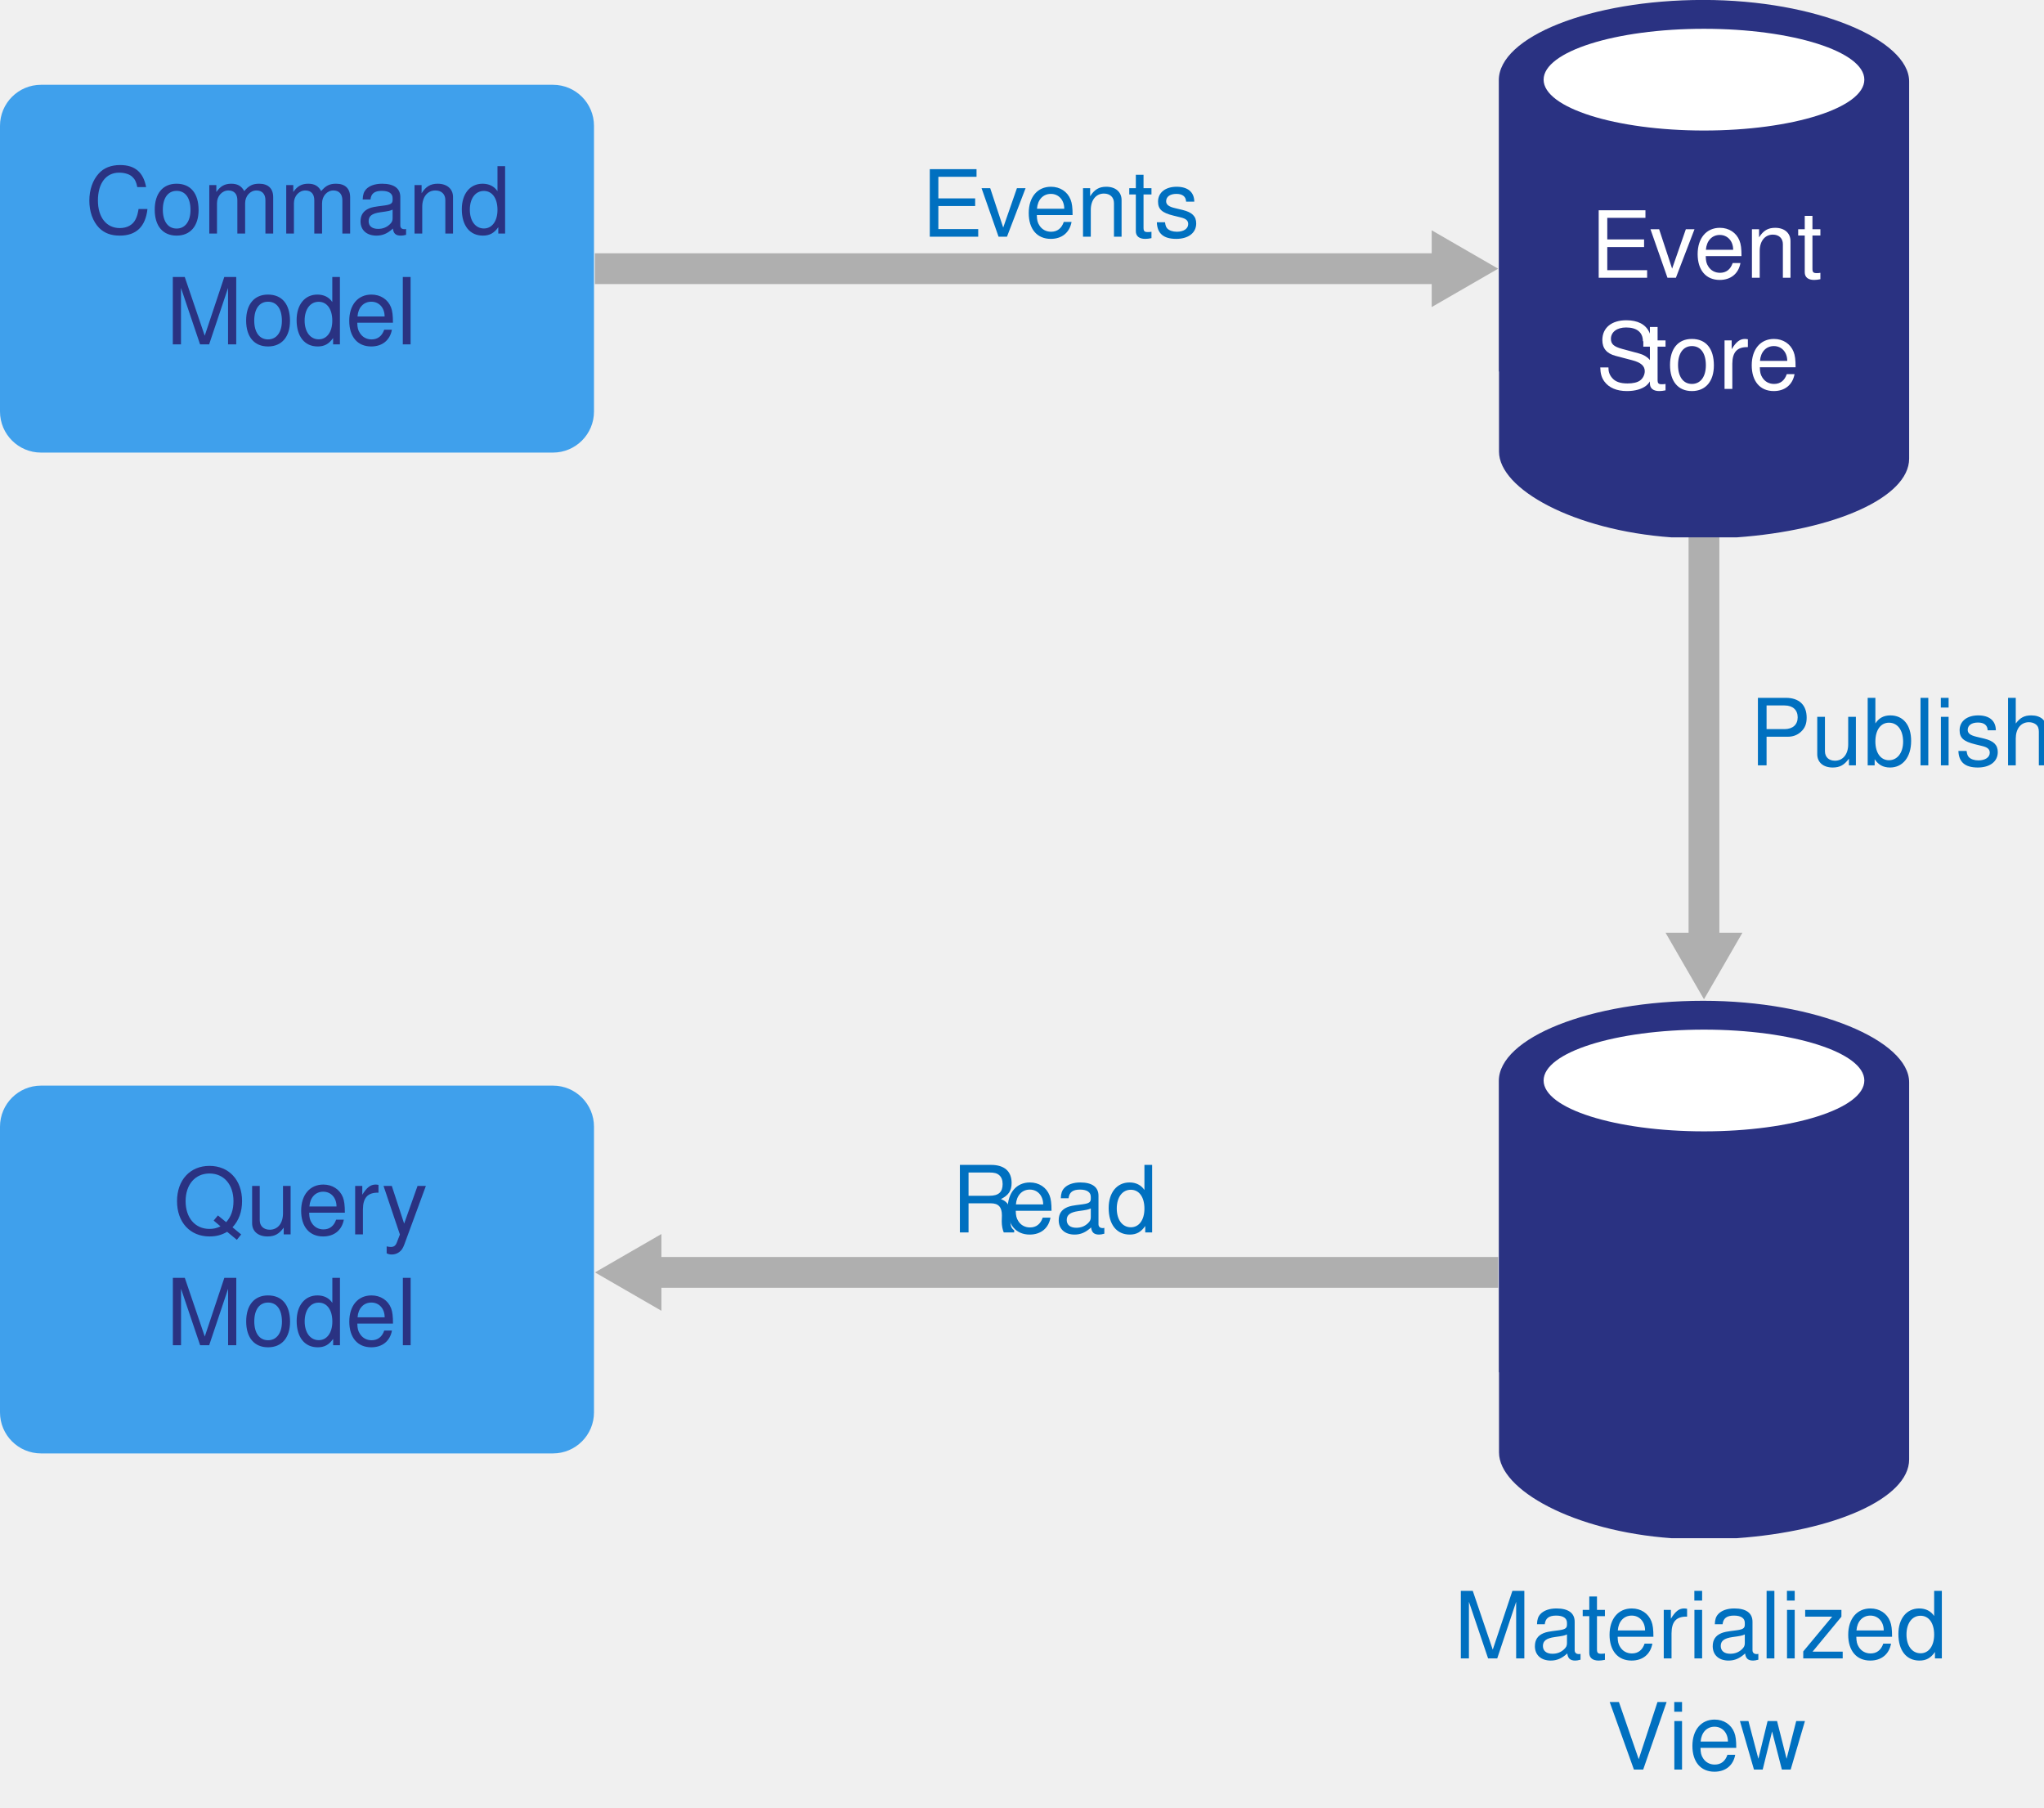
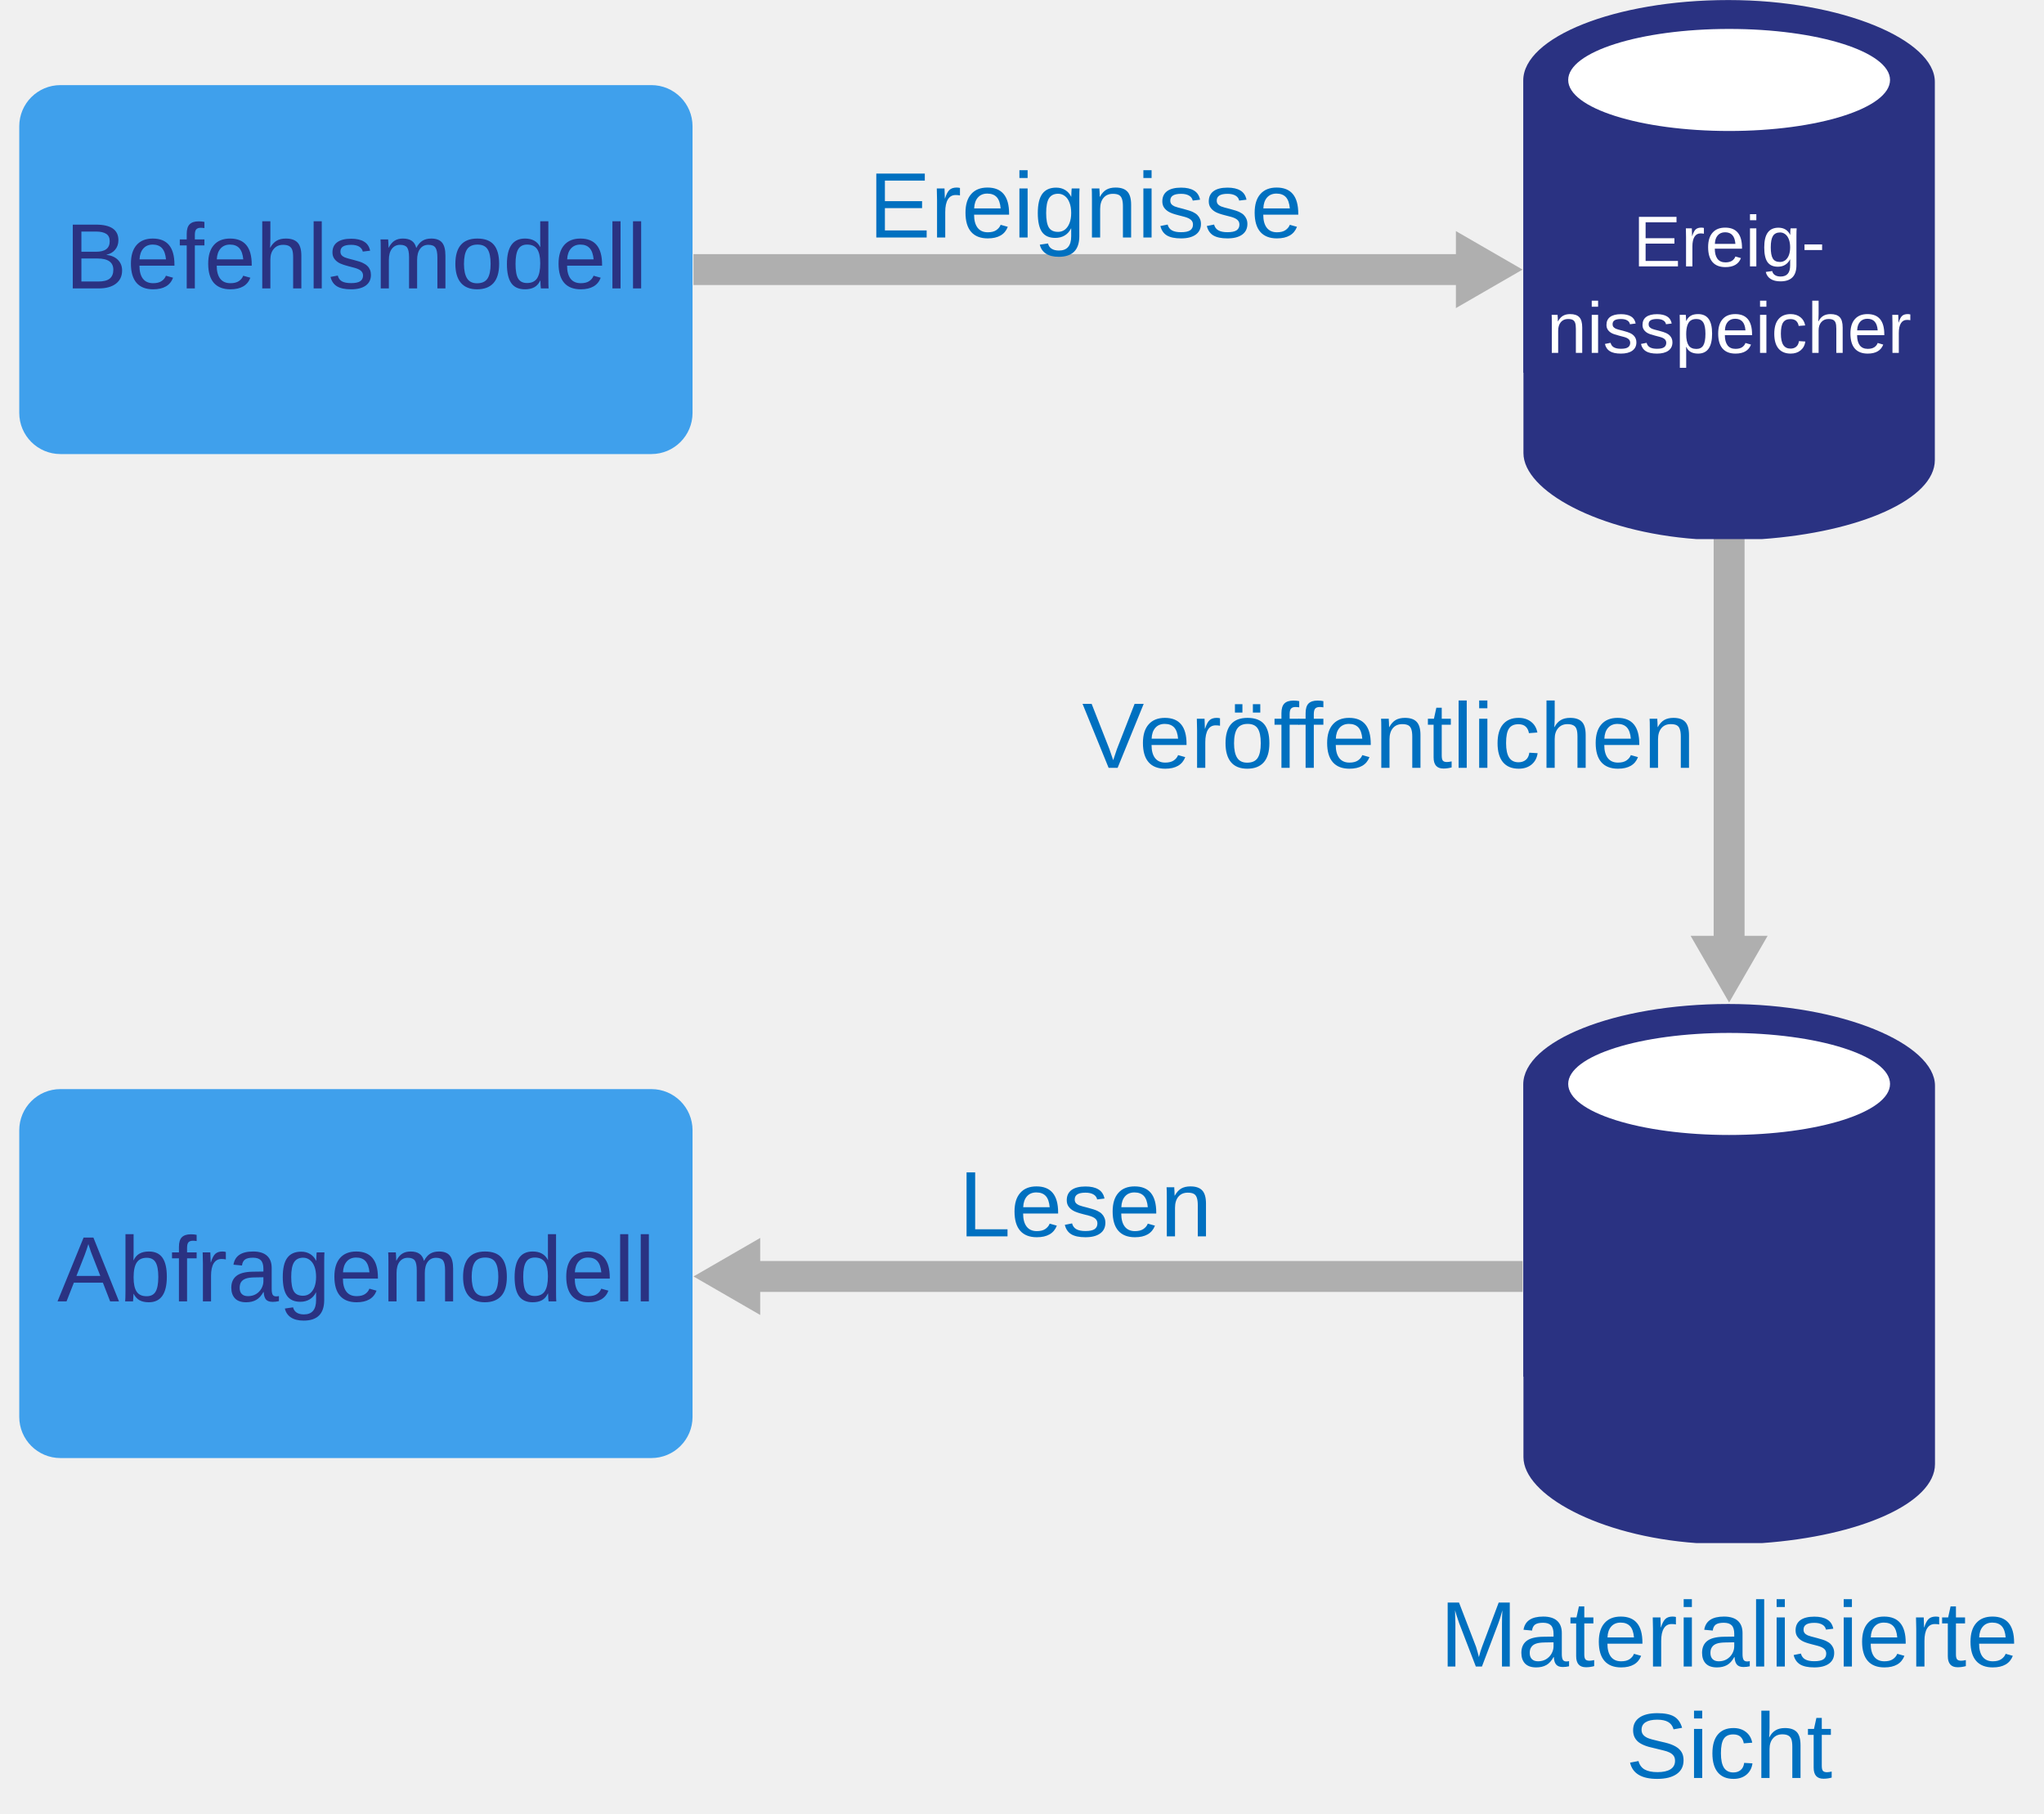
- <svg xmlns="http://www.w3.org/2000/svg" id="Layer_1" data-name="Layer 1" width="398.31" height="352.19" viewBox="0 0 398.31 352.19">
+ <svg xmlns="http://www.w3.org/2000/svg" viewBox="0 0 396.94 352.2">
  <defs>
-     <style>
- text{font-family:segoe-ui_normal,Segoe UI,Segoe,Segoe WP,Helvetica Neue,Helvetica,sans-serif;}.cls-1{fill:none;stroke:#afafaf;stroke-miterlimit:10;stroke-width:6px;}.cls-2{fill:#afafaf;}.cls-3{fill:#3fa0ec;}.cls-4{font-size:18px;}.cls-4,.cls-6,.cls-9{fill:#fff;}.cls-4,.cls-7,.cls-5{fill:#2a3282;}.cls-7,.cls-9{font-size:18.04px;}.cls-7{fill:#0070c0;}.cls-8{letter-spacing:-0.03em;}.cls-10{letter-spacing:-0.03em;}</style>
+     <style>.cls-1{fill:none;stroke:#afafaf;stroke-miterlimit:10;stroke-width:6px;}.cls-2{fill:#afafaf;}.cls-3{fill:#3fa0ec;}.cls-10,.cls-4{fill:#2a3282;}.cls-5,.cls-9{fill:#fff;}.cls-6{isolation:isolate;}.cls-11,.cls-6{font-size:18.04px;fill:#0070c0;}.cls-10,.cls-11,.cls-6,.cls-9{font-family:ArialMT, Arial;}.cls-7{letter-spacing:-0.06em;}.cls-8{letter-spacing:-0.02em;}.cls-9{font-size:14px;}.cls-10{font-size:18px;}</style>
  </defs>
-   <line class="cls-1" x1="126.7" y1="247.91" x2="291.94" y2="247.91" />
-   <polygon class="cls-2" points="128.89 255.39 115.94 247.91 128.89 240.43 128.89 255.39" />
-   <line class="cls-1" x1="332.05" y1="69.7" x2="332.05" y2="183.94" />
-   <polygon class="cls-2" points="324.57 181.75 332.05 194.7 339.53 181.75 324.57 181.75" />
-   <rect class="cls-3" y="211.52" width="115.75" height="71.66" rx="8" ry="8" />
-   <text class="cls-4" transform="translate(33.81 240.5)">Query<tspan x="-1.47" y="21.6">Model</tspan>
-   </text>
-   <line class="cls-1" x1="115.93" y1="52.35" x2="281.17" y2="52.35" />
-   <polygon class="cls-2" points="278.99 59.83 291.94 52.35 278.99 44.87 278.99 59.83" />
-   <rect class="cls-3" y="16.52" width="115.75" height="71.66" rx="8" ry="8" />
-   <text class="cls-4" transform="translate(16.55 45.5)">Command<tspan x="15.78" y="21.6">Model</tspan>
-   </text>
-   <path class="cls-5" d="M512.17,253.68V269.3c0,7.26,14.53,15.34,33.64,16.7h12.64c19.12-1.35,33.64-7.8,33.64-15.34V197.17c0-8.08-18-15.88-40.12-15.88s-39.84,7.26-39.84,15.63v32.83l0,23.93Z" transform="translate(-220.06 -181.3)" />
-   <ellipse class="cls-6" cx="332.05" cy="15.52" rx="31.25" ry="9.91" />
-   <text class="cls-7" transform="translate(179.56 46.12)">Events</text>
-   <text class="cls-7" transform="translate(185.38 240.12)">
-     <tspan class="cls-8">R</tspan>
-     <tspan x="10.26" y="0">ead</tspan>
-   </text>
-   <text class="cls-7" transform="translate(283.31 323.12)">Materialized<tspan x="29.82" y="21.65">View</tspan>
-   </text>
-   <text class="cls-7" transform="translate(340.92 149.12)">Publish</text>
-   <text class="cls-9" transform="translate(309.91 54.12)">Event<tspan class="cls-10" x="1.07" y="21.65">S</tspan>
-     <tspan x="10.07" y="21.65">tore</tspan>
-   </text>
-   <path class="cls-5" d="M512.17,448.68V464.3c0,7.26,14.53,15.34,33.64,16.7h12.64c19.12-1.35,33.64-7.8,33.64-15.34V392.17c0-8.08-18-15.88-40.12-15.88s-39.84,7.26-39.84,15.63v32.83l0,23.93Z" transform="translate(-220.06 -181.3)" />
-   <ellipse class="cls-6" cx="332.05" cy="210.52" rx="31.25" ry="9.91" />
+   <g id="Shapes">
+     <line class="cls-1" x1="145.44" y1="247.92" x2="295.68" y2="247.92" />
+     <polygon class="cls-2" points="147.63 255.4 134.68 247.92 147.63 240.44 147.63 255.4" />
+     <line class="cls-1" x1="335.79" y1="69.71" x2="335.79" y2="183.95" />
+     <polygon class="cls-2" points="328.31 181.76 335.79 194.71 343.27 181.76 328.31 181.76" />
+     <rect class="cls-3" x="3.74" y="211.53" width="130.75" height="71.66" rx="8" ry="8" />
+     <line class="cls-1" x1="134.67" y1="52.36" x2="284.91" y2="52.36" />
+     <polygon class="cls-2" points="282.73 59.84 295.68 52.36 282.73 44.88 282.73 59.84" />
+     <rect class="cls-3" x="3.74" y="16.53" width="130.75" height="71.66" rx="8" ry="8" />
+     <path class="cls-4" d="M292.11,72.38V88c0,7.26,14.53,15.34,33.64,16.7h12.64C357.51,103.35,372,96.9,372,89.36V15.87C372,7.79,354,0,331.91,0s-39.84,7.26-39.84,15.63V72.38Z" transform="translate(3.74 0.01)" />
+     <ellipse class="cls-5" cx="335.79" cy="15.53" rx="31.25" ry="9.91" />
+     <path class="cls-4" d="M292.11,267.38V283c0,7.26,14.53,15.34,33.64,16.7h12.64c19.12-1.35,33.64-7.8,33.64-15.34V210.87c0-8.08-18-15.88-40.12-15.88s-39.84,7.26-39.84,15.63v56.76Z" transform="translate(3.74 0.01)" />
+     <ellipse class="cls-5" cx="335.79" cy="210.53" rx="31.25" ry="9.91" />
+   </g>
+   <g id="txt">
+     <text class="cls-6" transform="translate(168.69 46.13)">Ereignisse</text>
+     <text class="cls-6" transform="translate(210.15 149.13)">
+       <tspan class="cls-7">V</tspan>
+       <tspan x="11.04" y="0">erö</tspan>
+       <tspan class="cls-8" x="37.11" y="0">f</tspan>
+       <tspan x="41.8" y="0">fentlichen</tspan>
+     </text>
+     <text class="cls-9" transform="translate(317.12 51.74)">Ereig­-<tspan x="-16.73" y="16.8">nisspeicher</tspan>
+     </text>
+     <text class="cls-10" transform="translate(11.14 252.76)">Abfragemodell</text>
+     <text class="cls-10" transform="translate(12.65 56.02)">Befehlsmodell</text>
+     <text class="cls-11" transform="translate(279.65 323.68)">Materialisierte <tspan x="36.09" y="21.65">Sicht</tspan>
+     </text>
+     <text class="cls-6" transform="translate(186.22 240.13)">Lesen</text>
+   </g>
</svg>
